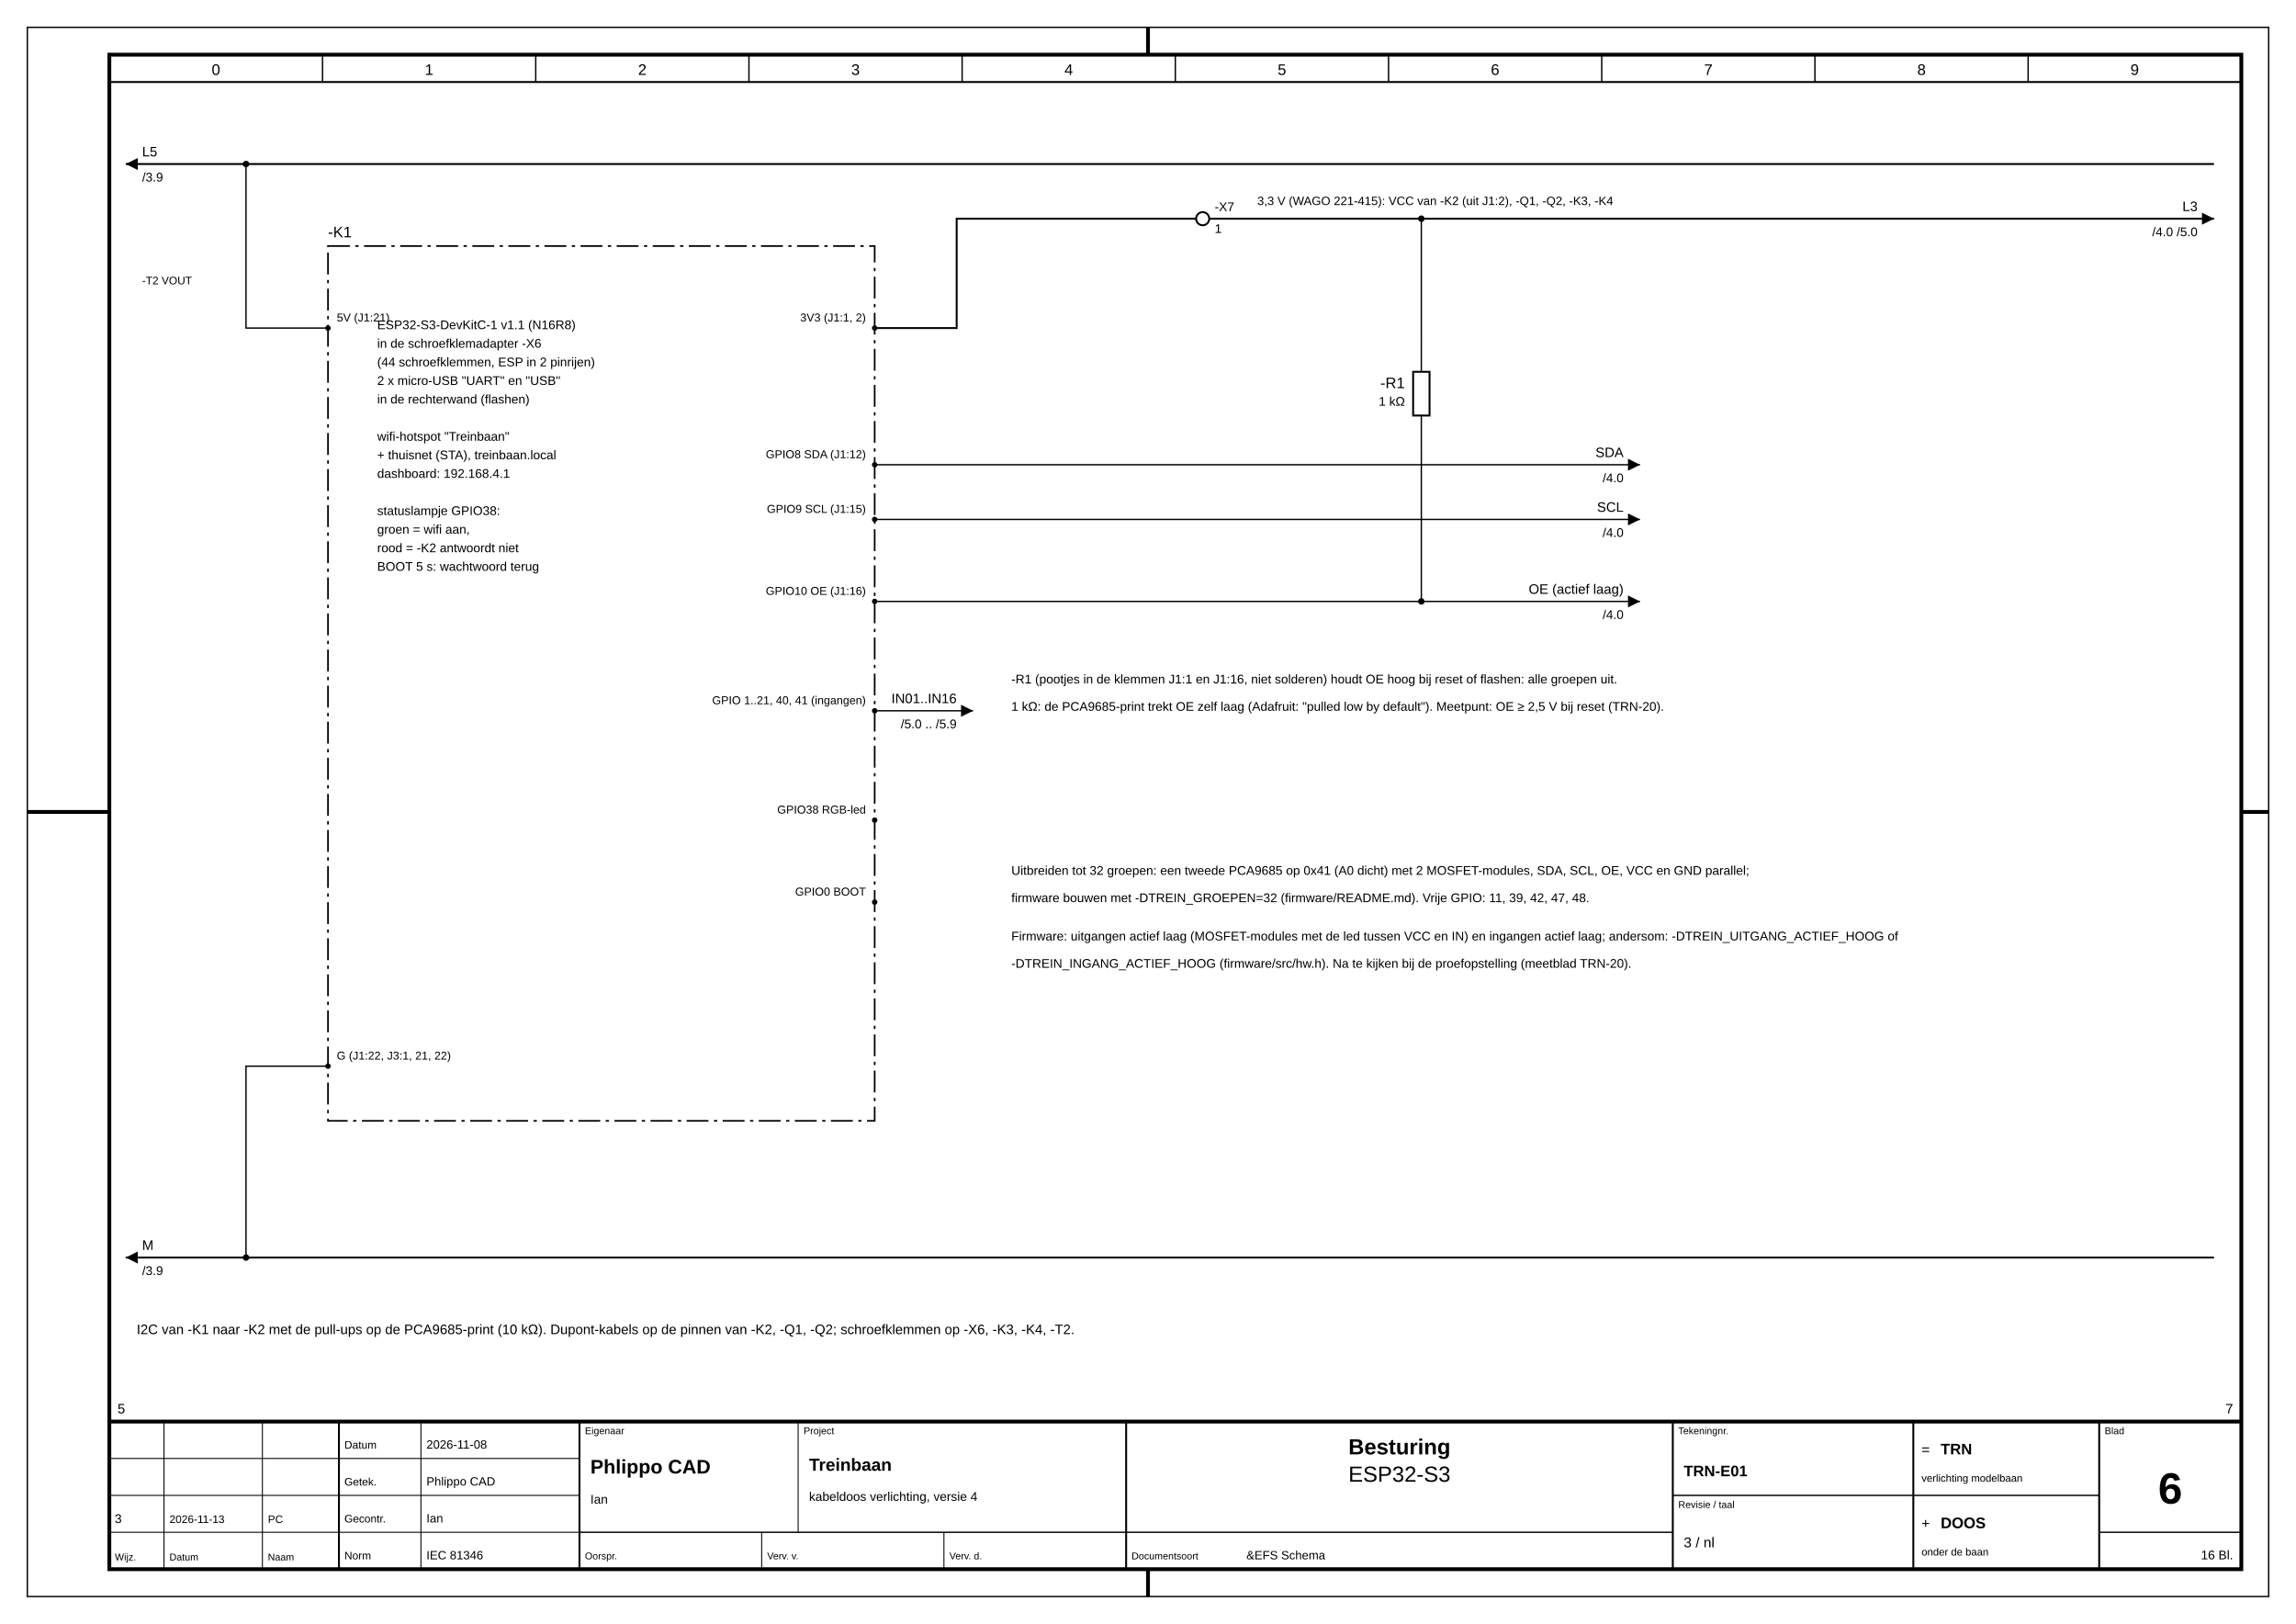
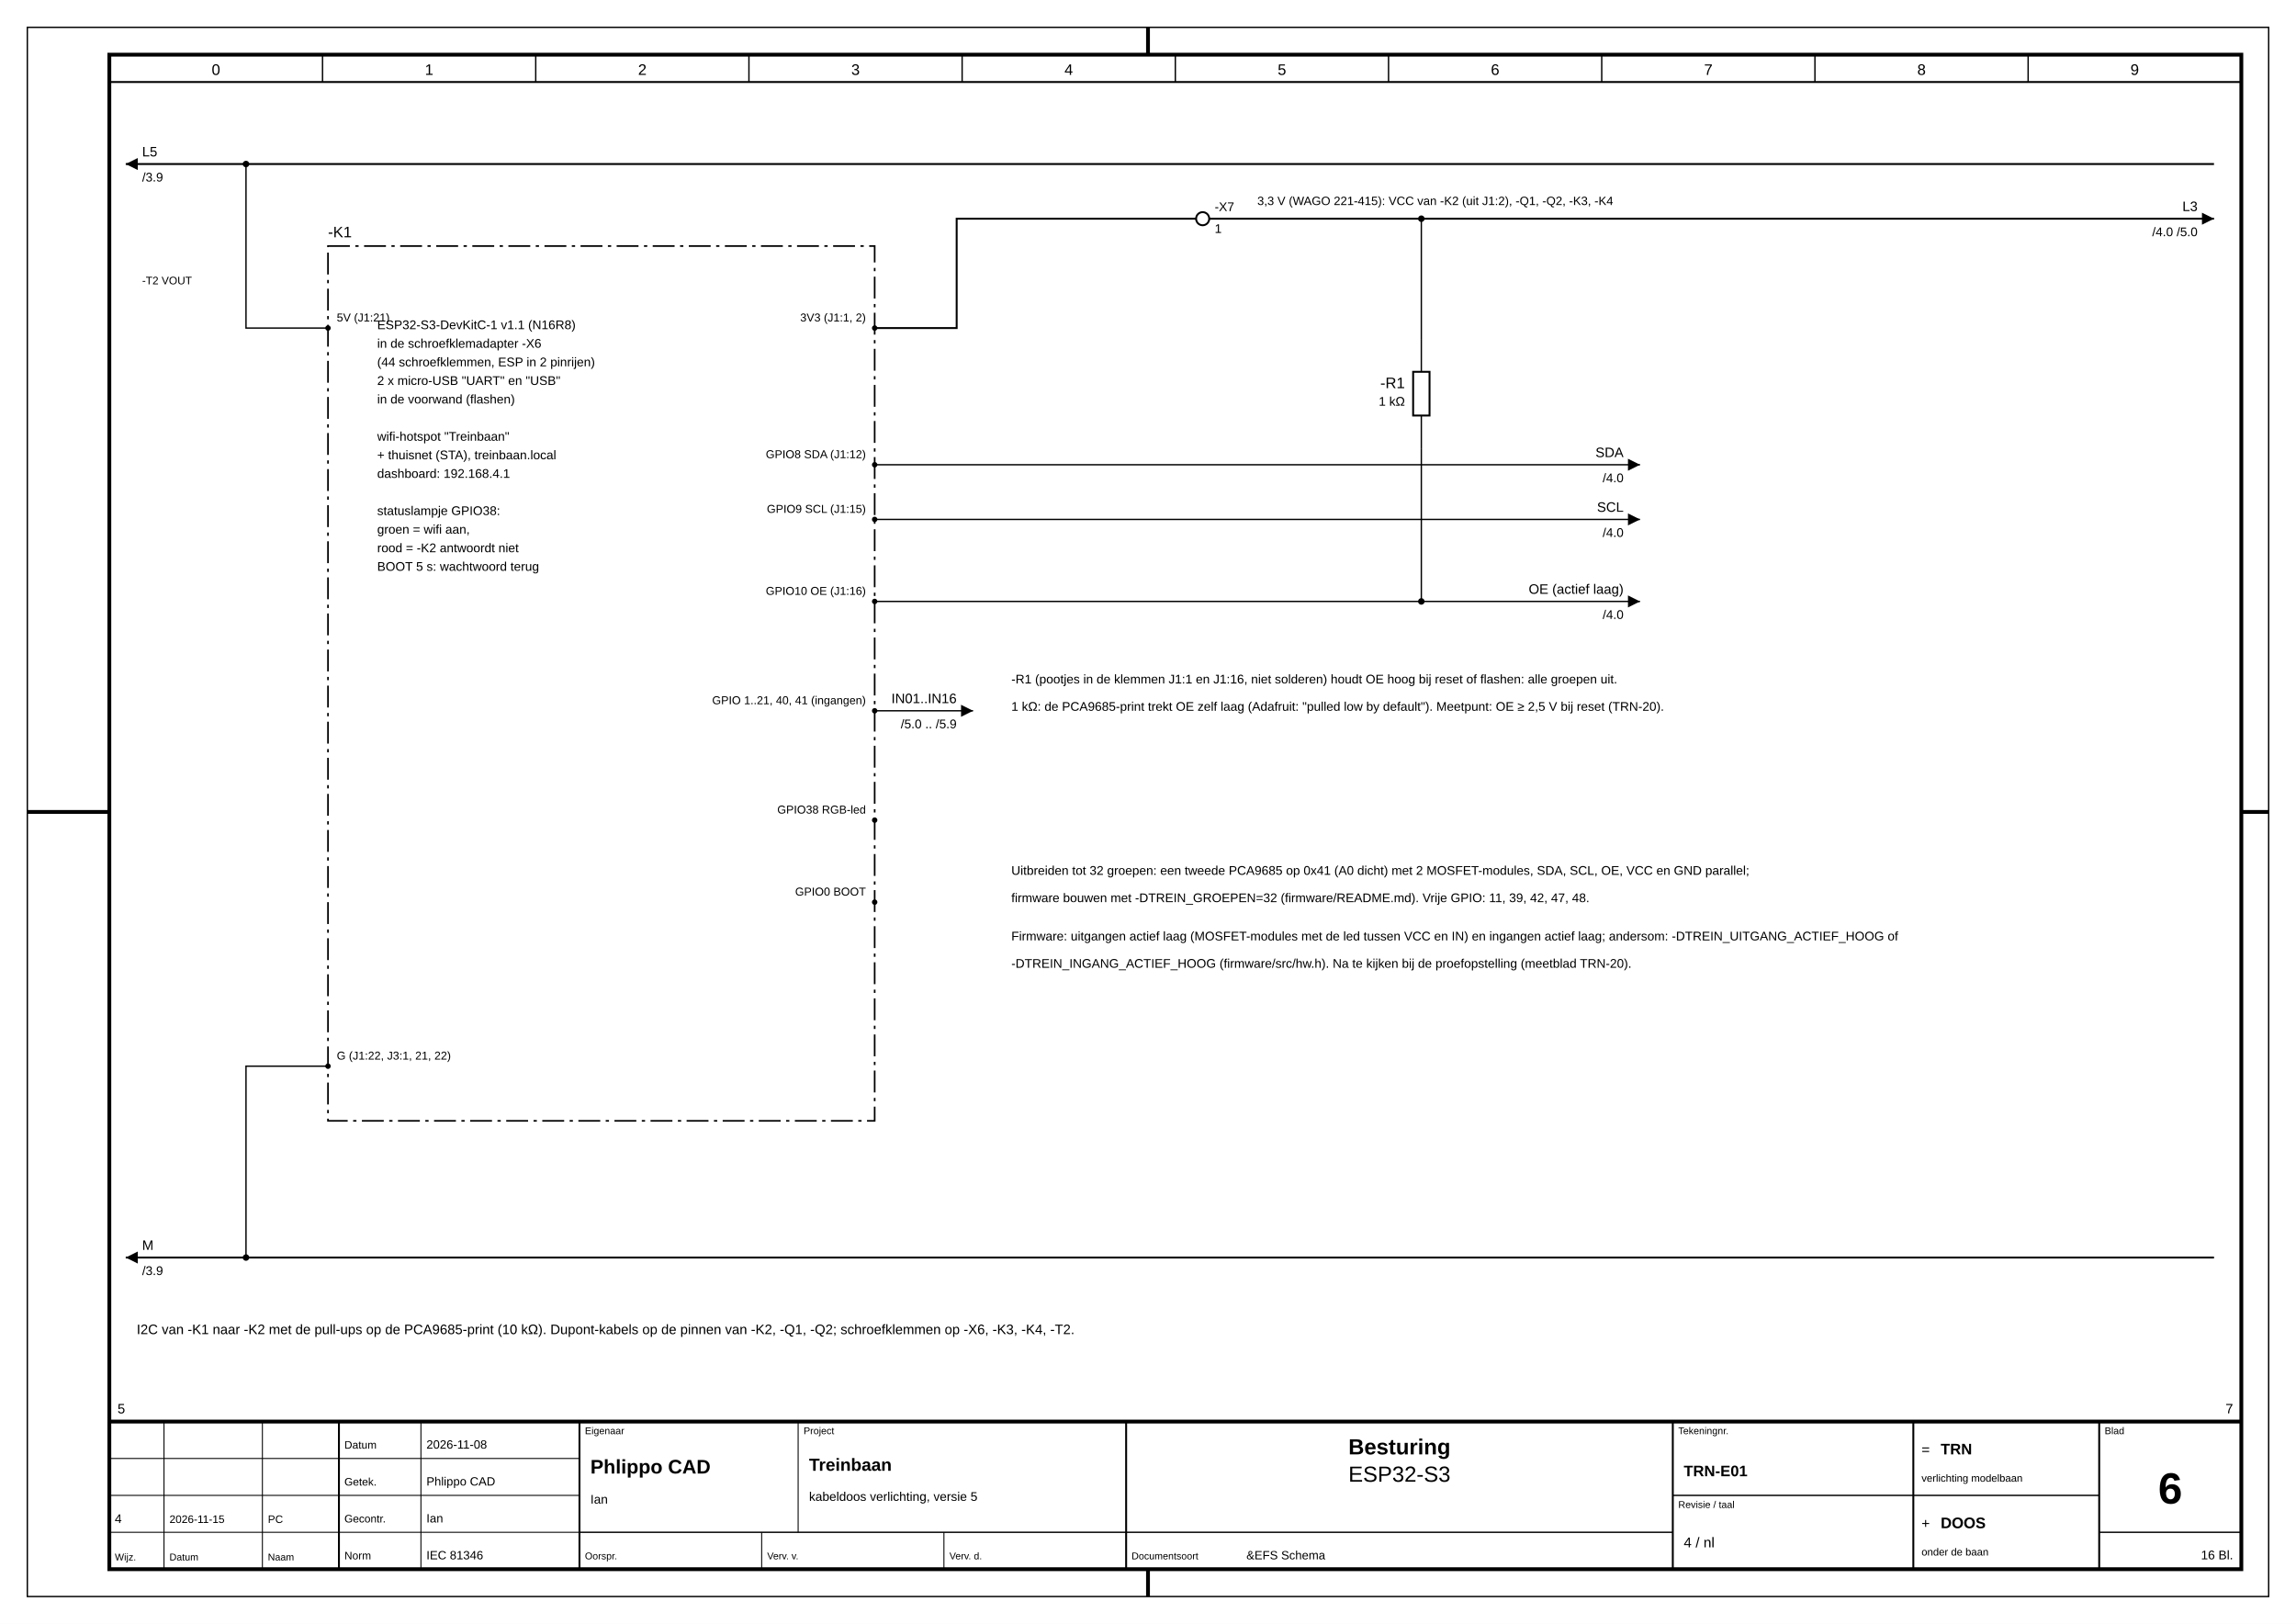
<svg xmlns="http://www.w3.org/2000/svg" viewBox="0 0 420 297" width="420mm" height="297mm" font-family="Arial, Helvetica, sans-serif">
  <rect width="420" height="297" fill="#fff" />
  <rect x="5" y="5" width="410" height="287" fill="none" stroke="#000" stroke-width="0.25" />
  <rect x="20" y="10" width="390" height="277" fill="none" stroke="#000" stroke-width="0.7" />
  <polyline points="210,5 210,10" fill="none" stroke="#000" stroke-width="0.7" />
  <polyline points="210,287 210,292" fill="none" stroke="#000" stroke-width="0.7" />
  <polyline points="5,148.5 20,148.5" fill="none" stroke="#000" stroke-width="0.7" />
  <polyline points="410,148.5 415,148.5" fill="none" stroke="#000" stroke-width="0.7" />
  <polyline points="20,15 410,15" fill="none" stroke="#000" stroke-width="0.35" />
  <text x="39.5" y="13.7" font-size="2.8" text-anchor="middle" fill="#000">0</text>
  <polyline points="59,10 59,15" fill="none" stroke="#000" stroke-width="0.25" />
  <text x="78.5" y="13.7" font-size="2.8" text-anchor="middle" fill="#000">1</text>
  <polyline points="98,10 98,15" fill="none" stroke="#000" stroke-width="0.25" />
  <text x="117.5" y="13.7" font-size="2.8" text-anchor="middle" fill="#000">2</text>
  <polyline points="137,10 137,15" fill="none" stroke="#000" stroke-width="0.25" />
  <text x="156.5" y="13.7" font-size="2.8" text-anchor="middle" fill="#000">3</text>
  <polyline points="176,10 176,15" fill="none" stroke="#000" stroke-width="0.25" />
  <text x="195.5" y="13.7" font-size="2.8" text-anchor="middle" fill="#000">4</text>
  <polyline points="215,10 215,15" fill="none" stroke="#000" stroke-width="0.25" />
  <text x="234.5" y="13.7" font-size="2.8" text-anchor="middle" fill="#000">5</text>
  <polyline points="254,10 254,15" fill="none" stroke="#000" stroke-width="0.25" />
  <text x="273.5" y="13.7" font-size="2.8" text-anchor="middle" fill="#000">6</text>
  <polyline points="293,10 293,15" fill="none" stroke="#000" stroke-width="0.25" />
  <text x="312.5" y="13.7" font-size="2.8" text-anchor="middle" fill="#000">7</text>
  <polyline points="332,10 332,15" fill="none" stroke="#000" stroke-width="0.25" />
  <text x="351.5" y="13.7" font-size="2.8" text-anchor="middle" fill="#000">8</text>
  <polyline points="371,10 371,15" fill="none" stroke="#000" stroke-width="0.25" />
  <text x="390.5" y="13.7" font-size="2.8" text-anchor="middle" fill="#000">9</text>
  <text x="21.5" y="258.5" font-size="2.5" text-anchor="start" fill="#000">5</text>
  <text x="408.5" y="258.5" font-size="2.5" text-anchor="end" fill="#000">7</text>
  <polyline points="20,260 410,260" fill="none" stroke="#000" stroke-width="0.7" />
  <polyline points="20,266.75 62,266.75" fill="none" stroke="#000" stroke-width="0.18" />
  <polyline points="20,273.5 62,273.5" fill="none" stroke="#000" stroke-width="0.18" />
  <polyline points="20,280.25 62,280.25" fill="none" stroke="#000" stroke-width="0.18" />
  <polyline points="30,260 30,287" fill="none" stroke="#000" stroke-width="0.18" />
  <polyline points="48,260 48,287" fill="none" stroke="#000" stroke-width="0.18" />
  <text x="21" y="285.4" font-size="1.8" text-anchor="start" fill="#000">Wijz.</text>
  <text x="31" y="285.4" font-size="1.8" text-anchor="start" fill="#000">Datum</text>
  <text x="49" y="285.4" font-size="1.8" text-anchor="start" fill="#000">Naam</text>
-   <text x="21" y="278.55" font-size="2.3" text-anchor="start" fill="#000">3</text>
-   <text x="31" y="278.55" font-size="2" text-anchor="start" fill="#000">2026-11-13</text>
+   <text x="21" y="278.55" font-size="2.3" text-anchor="start" fill="#000">4</text>
+   <text x="31" y="278.55" font-size="2" text-anchor="start" fill="#000">2026-11-15</text>
  <text x="49" y="278.55" font-size="2" text-anchor="start" fill="#000">PC</text>
  <polyline points="62,260 62,287" fill="none" stroke="#000" stroke-width="0.35" />
  <polyline points="62,266.75 106,266.75" fill="none" stroke="#000" stroke-width="0.18" />
  <polyline points="62,273.5 106,273.5" fill="none" stroke="#000" stroke-width="0.18" />
  <polyline points="62,280.25 106,280.25" fill="none" stroke="#000" stroke-width="0.18" />
  <polyline points="77,260 77,287" fill="none" stroke="#000" stroke-width="0.18" />
  <text x="63" y="264.95" font-size="2" text-anchor="start" fill="#000">Datum</text>
  <text x="78" y="264.95" font-size="2.2" text-anchor="start" fill="#000">2026-11-08</text>
  <text x="63" y="271.7" font-size="2" text-anchor="start" fill="#000">Getek.</text>
  <text x="78" y="271.7" font-size="2.2" text-anchor="start" fill="#000">Phlippo CAD</text>
  <text x="63" y="278.45" font-size="2" text-anchor="start" fill="#000">Gecontr.</text>
  <text x="78" y="278.45" font-size="2.2" text-anchor="start" fill="#000">Ian</text>
  <text x="63" y="285.2" font-size="2" text-anchor="start" fill="#000">Norm</text>
  <text x="78" y="285.2" font-size="2.2" text-anchor="start" fill="#000">IEC 81346</text>
  <polyline points="106,260 106,287" fill="none" stroke="#000" stroke-width="0.35" />
  <polyline points="106,280.25 206,280.25" fill="none" stroke="#000" stroke-width="0.25" />
  <polyline points="146,260 146,280.25" fill="none" stroke="#000" stroke-width="0.18" />
  <text x="107" y="262.3" font-size="1.8" text-anchor="start" fill="#000">Eigenaar</text>
  <text x="108" y="269.5" font-size="3.6" text-anchor="start" fill="#000" font-weight="700">Phlippo CAD</text>
  <text x="108" y="275" font-size="2.3" text-anchor="start" fill="#000">Ian</text>
  <text x="147" y="262.3" font-size="1.8" text-anchor="start" fill="#000">Project</text>
  <text x="148" y="269" font-size="3.2" text-anchor="start" fill="#000" font-weight="700">Treinbaan</text>
-   <text x="148" y="274.5" font-size="2.3" text-anchor="start" fill="#000">kabeldoos verlichting, versie 4</text>
+   <text x="148" y="274.5" font-size="2.3" text-anchor="start" fill="#000">kabeldoos verlichting, versie 5</text>
  <text x="107" y="285.2" font-size="1.8" text-anchor="start" fill="#000">Oorspr.</text>
  <text x="118" y="285.2" font-size="2" text-anchor="start" fill="#000" />
  <polyline points="139.33,280.25 139.33,287" fill="none" stroke="#000" stroke-width="0.18" />
  <text x="140.33" y="285.2" font-size="1.8" text-anchor="start" fill="#000">Verv. v.</text>
  <text x="151.33" y="285.2" font-size="2" text-anchor="start" fill="#000" />
  <polyline points="172.67,280.25 172.67,287" fill="none" stroke="#000" stroke-width="0.18" />
  <text x="173.67" y="285.2" font-size="1.8" text-anchor="start" fill="#000">Verv. d.</text>
  <text x="184.67" y="285.2" font-size="2" text-anchor="start" fill="#000" />
  <polyline points="206,260 206,287" fill="none" stroke="#000" stroke-width="0.35" />
  <polyline points="206,280.25 306,280.25" fill="none" stroke="#000" stroke-width="0.25" />
  <text x="256" y="266" font-size="4" text-anchor="middle" fill="#000" font-weight="700">Besturing</text>
  <text x="256" y="271" font-size="4" text-anchor="middle" fill="#000">ESP32-S3</text>
  <text x="207" y="285.2" font-size="1.8" text-anchor="start" fill="#000">Documentsoort</text>
  <text x="228" y="285.2" font-size="2.2" text-anchor="start" fill="#000">&amp;EFS  Schema</text>
  <polyline points="306,260 306,287" fill="none" stroke="#000" stroke-width="0.35" />
  <polyline points="306,273.5 350,273.5" fill="none" stroke="#000" stroke-width="0.25" />
  <text x="307" y="262.3" font-size="1.8" text-anchor="start" fill="#000">Tekeningnr.</text>
  <text x="308" y="270" font-size="2.8" text-anchor="start" fill="#000" font-weight="700">TRN-E01</text>
  <text x="307" y="275.8" font-size="1.8" text-anchor="start" fill="#000">Revisie / taal</text>
-   <text x="308" y="283" font-size="2.6" text-anchor="start" fill="#000">3 / nl</text>
+   <text x="308" y="283" font-size="2.6" text-anchor="start" fill="#000">4 / nl</text>
  <polyline points="350,260 350,287" fill="none" stroke="#000" stroke-width="0.35" />
  <polyline points="350,273.5 384,273.5" fill="none" stroke="#000" stroke-width="0.25" />
  <text x="351.5" y="266" font-size="2.6" text-anchor="start" fill="#000">=</text>
  <text x="355" y="266" font-size="2.8" text-anchor="start" fill="#000" font-weight="700">TRN</text>
  <text x="351.5" y="271" font-size="1.9" text-anchor="start" fill="#000">verlichting modelbaan</text>
  <text x="351.5" y="279.5" font-size="2.6" text-anchor="start" fill="#000">+</text>
  <text x="355" y="279.5" font-size="2.8" text-anchor="start" fill="#000" font-weight="700">DOOS</text>
  <text x="351.5" y="284.5" font-size="1.9" text-anchor="start" fill="#000">onder de baan</text>
  <polyline points="384,260 384,287" fill="none" stroke="#000" stroke-width="0.35" />
  <polyline points="384,280.25 410,280.25" fill="none" stroke="#000" stroke-width="0.25" />
  <text x="385" y="262.3" font-size="1.8" text-anchor="start" fill="#000">Blad</text>
  <text x="397" y="275" font-size="8" text-anchor="middle" fill="#000" font-weight="700">6</text>
  <text x="408.5" y="285.2" font-size="2.3" text-anchor="end" fill="#000">16 Bl.</text>
  <polyline points="23,30 405,30" fill="none" stroke="#000" stroke-width="0.35" />
  <polygon points="23,30 25.2,28.9 25.2,31.1" fill="#000" />
  <text x="26" y="28.6" font-size="2.5" text-anchor="start" fill="#000">L5</text>
  <text x="26" y="33.2" font-size="2.3" text-anchor="start" fill="#000">/3.9</text>
  <polyline points="23,230 405,230" fill="none" stroke="#000" stroke-width="0.35" />
  <polygon points="23,230 25.2,228.9 25.2,231.1" fill="#000" />
  <text x="26" y="228.6" font-size="2.5" text-anchor="start" fill="#000">M</text>
  <text x="26" y="233.2" font-size="2.3" text-anchor="start" fill="#000">/3.9</text>
  <rect x="60" y="45" width="100" height="160" fill="none" stroke="#000" stroke-width="0.3" stroke-dasharray="4 1 0.6 1" />
  <text x="60" y="43.4" font-size="2.8" text-anchor="start" fill="#000">-K1</text>
  <text x="69" y="50" font-size="2.3" text-anchor="start" fill="#000" />
  <text x="69" y="53.4" font-size="2.3" text-anchor="start" fill="#000" />
  <text x="69" y="56.8" font-size="2.3" text-anchor="start" fill="#000" />
  <text x="69" y="60.2" font-size="2.3" text-anchor="start" fill="#000">ESP32-S3-DevKitC-1 v1.1 (N16R8)</text>
  <text x="69" y="63.6" font-size="2.3" text-anchor="start" fill="#000">in de schroefklemadapter -X6</text>
  <text x="69" y="67" font-size="2.3" text-anchor="start" fill="#000">(44 schroefklemmen, ESP in 2 pinrijen)</text>
  <text x="69" y="70.4" font-size="2.3" text-anchor="start" fill="#000">2 x micro-USB "UART" en "USB"</text>
-   <text x="69" y="73.8" font-size="2.3" text-anchor="start" fill="#000">in de rechterwand (flashen)</text>
+   <text x="69" y="73.8" font-size="2.3" text-anchor="start" fill="#000">in de voorwand (flashen)</text>
  <text x="69" y="77.2" font-size="2.3" text-anchor="start" fill="#000" />
  <text x="69" y="80.6" font-size="2.3" text-anchor="start" fill="#000">wifi-hotspot "Treinbaan"</text>
  <text x="69" y="84" font-size="2.3" text-anchor="start" fill="#000">+ thuisnet (STA), treinbaan.local</text>
  <text x="69" y="87.4" font-size="2.3" text-anchor="start" fill="#000">dashboard: 192.168.4.1</text>
  <text x="69" y="90.8" font-size="2.3" text-anchor="start" fill="#000" />
  <text x="69" y="94.2" font-size="2.3" text-anchor="start" fill="#000">statuslampje GPIO38:</text>
  <text x="69" y="97.6" font-size="2.3" text-anchor="start" fill="#000">groen = wifi aan,</text>
  <text x="69" y="101" font-size="2.3" text-anchor="start" fill="#000">rood = -K2 antwoordt niet</text>
  <text x="69" y="104.4" font-size="2.3" text-anchor="start" fill="#000">BOOT 5 s: wachtwoord terug</text>
  <circle cx="60" cy="60" r="0.5" fill="#000" />
  <text x="61.6" y="58.8" font-size="2.1" text-anchor="start" fill="#000">5V (J1:21)</text>
  <circle cx="60" cy="195" r="0.5" fill="#000" />
  <text x="61.6" y="193.8" font-size="2.1" text-anchor="start" fill="#000">G (J1:22, J3:1, 21, 22)</text>
  <circle cx="160" cy="60" r="0.5" fill="#000" />
  <text x="158.4" y="58.8" font-size="2.1" text-anchor="end" fill="#000">3V3 (J1:1, 2)</text>
  <circle cx="160" cy="85" r="0.5" fill="#000" />
  <text x="158.4" y="83.8" font-size="2.1" text-anchor="end" fill="#000">GPIO8 SDA (J1:12)</text>
  <circle cx="160" cy="95" r="0.5" fill="#000" />
  <text x="158.4" y="93.8" font-size="2.1" text-anchor="end" fill="#000">GPIO9 SCL (J1:15)</text>
  <circle cx="160" cy="110" r="0.5" fill="#000" />
  <text x="158.4" y="108.8" font-size="2.1" text-anchor="end" fill="#000">GPIO10 OE (J1:16)</text>
  <circle cx="160" cy="130" r="0.5" fill="#000" />
  <text x="158.4" y="128.8" font-size="2.1" text-anchor="end" fill="#000">GPIO 1..21, 40, 41 (ingangen)</text>
  <circle cx="160" cy="150" r="0.5" fill="#000" />
  <text x="158.4" y="148.8" font-size="2.1" text-anchor="end" fill="#000">GPIO38 RGB-led</text>
  <circle cx="160" cy="165" r="0.5" fill="#000" />
  <text x="158.4" y="163.8" font-size="2.1" text-anchor="end" fill="#000">GPIO0 BOOT</text>
  <circle cx="45" cy="30" r="0.6" fill="#000" />
  <polyline points="45,30 45,60 60,60" fill="none" stroke="#000" stroke-width="0.25" />
  <polyline points="60,195 45,195 45,230" fill="none" stroke="#000" stroke-width="0.25" />
  <circle cx="45" cy="230" r="0.6" fill="#000" />
  <text x="26" y="52" font-size="2" text-anchor="start" fill="#000">-T2 VOUT</text>
  <polyline points="160,60 175,60 175,40 218.8,40" fill="none" stroke="#000" stroke-width="0.35" />
  <circle cx="220" cy="40" r="1.2" fill="#fff" stroke="#000" stroke-width="0.35" />
  <text x="222.2" y="38.6" font-size="2.3" text-anchor="start" fill="#000">-X7</text>
  <text x="222.2" y="42.6" font-size="2.3" text-anchor="start" fill="#000">1</text>
  <polyline points="221.2,40 405,40" fill="none" stroke="#000" stroke-width="0.35" />
  <polygon points="405,40 402.8,38.9 402.8,41.1" fill="#000" />
  <text x="402" y="38.6" font-size="2.5" text-anchor="end" fill="#000">L3</text>
  <text x="402" y="43.2" font-size="2.3" text-anchor="end" fill="#000">/4.0  /5.0</text>
  <text x="230" y="37.5" font-size="2.2" text-anchor="start" fill="#000">3,3 V (WAGO 221-415): VCC van -K2 (uit J1:2), -Q1, -Q2, -K3, -K4</text>
  <polyline points="160,85 300,85" fill="none" stroke="#000" stroke-width="0.25" />
  <polyline points="160,95 300,95" fill="none" stroke="#000" stroke-width="0.25" />
  <polygon points="300,85 297.8,83.9 297.8,86.1" fill="#000" />
  <text x="297" y="83.6" font-size="2.5" text-anchor="end" fill="#000">SDA</text>
  <text x="297" y="88.2" font-size="2.3" text-anchor="end" fill="#000">/4.0</text>
  <polygon points="300,95 297.8,93.9 297.8,96.1" fill="#000" />
  <text x="297" y="93.6" font-size="2.5" text-anchor="end" fill="#000">SCL</text>
  <text x="297" y="98.2" font-size="2.3" text-anchor="end" fill="#000">/4.0</text>
  <polyline points="160,110 300,110" fill="none" stroke="#000" stroke-width="0.25" />
  <polygon points="300,110 297.8,108.9 297.8,111.1" fill="#000" />
  <text x="297" y="108.6" font-size="2.5" text-anchor="end" fill="#000">OE (actief laag)</text>
  <text x="297" y="113.2" font-size="2.3" text-anchor="end" fill="#000">/4.0</text>
  <circle cx="260" cy="40" r="0.6" fill="#000" />
  <polyline points="260,40 260,62" fill="none" stroke="#000" stroke-width="0.25" />
  <polyline points="260,62 260,68" fill="none" stroke="#000" stroke-width="0.25" />
  <rect x="258.5" y="68" width="3" height="8" fill="none" stroke="#000" stroke-width="0.35" />
  <polyline points="260,76 260,82" fill="none" stroke="#000" stroke-width="0.25" />
  <text x="257" y="71" font-size="2.8" text-anchor="end" fill="#000">-R1</text>
  <text x="257" y="74.2" font-size="2.3" text-anchor="end" fill="#000">1 kΩ</text>
  <polyline points="260,82 260,110" fill="none" stroke="#000" stroke-width="0.25" />
  <circle cx="260" cy="110" r="0.6" fill="#000" />
  <text x="185" y="125" font-size="2.3" text-anchor="start" fill="#000">-R1 (pootjes in de klemmen J1:1 en J1:16, niet solderen) houdt OE hoog bij reset of flashen: alle groepen uit.</text>
  <text x="185" y="130" font-size="2.3" text-anchor="start" fill="#000">1 kΩ: de PCA9685-print trekt OE zelf laag (Adafruit: "pulled low by default"). Meetpunt: OE ≥ 2,5 V bij reset (TRN-20).</text>
  <polyline points="160,130 178,130" fill="none" stroke="#000" stroke-width="0.25" />
  <polygon points="178,130 175.8,128.9 175.8,131.1" fill="#000" />
  <text x="175" y="128.6" font-size="2.5" text-anchor="end" fill="#000">IN01..IN16</text>
  <text x="175" y="133.2" font-size="2.3" text-anchor="end" fill="#000">/5.0 .. /5.9</text>
  <text x="185" y="160" font-size="2.3" text-anchor="start" fill="#000">Uitbreiden tot 32 groepen: een tweede PCA9685 op 0x41 (A0 dicht) met 2 MOSFET-modules, SDA, SCL, OE, VCC en GND parallel;</text>
  <text x="185" y="165" font-size="2.3" text-anchor="start" fill="#000">firmware bouwen met -DTREIN_GROEPEN=32 (firmware/README.md). Vrije GPIO: 11, 39, 42, 47, 48.</text>
  <text x="185" y="172" font-size="2.3" text-anchor="start" fill="#000">Firmware: uitgangen actief laag (MOSFET-modules met de led tussen VCC en IN) en ingangen actief laag; andersom: -DTREIN_UITGANG_ACTIEF_HOOG of</text>
  <text x="185" y="177" font-size="2.3" text-anchor="start" fill="#000">-DTREIN_INGANG_ACTIEF_HOOG (firmware/src/hw.h). Na te kijken bij de proefopstelling (meetblad TRN-20).</text>
  <text x="25" y="244" font-size="2.5" text-anchor="start" fill="#000">I2C van -K1 naar -K2 met de pull-ups op de PCA9685-print (10 kΩ). Dupont-kabels op de pinnen van -K2, -Q1, -Q2; schroefklemmen op -X6, -K3, -K4, -T2.</text>
</svg>
